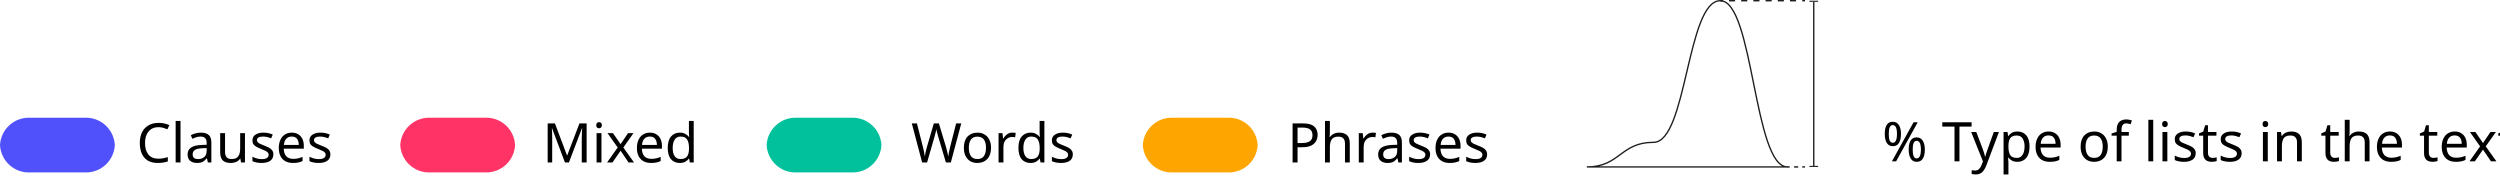
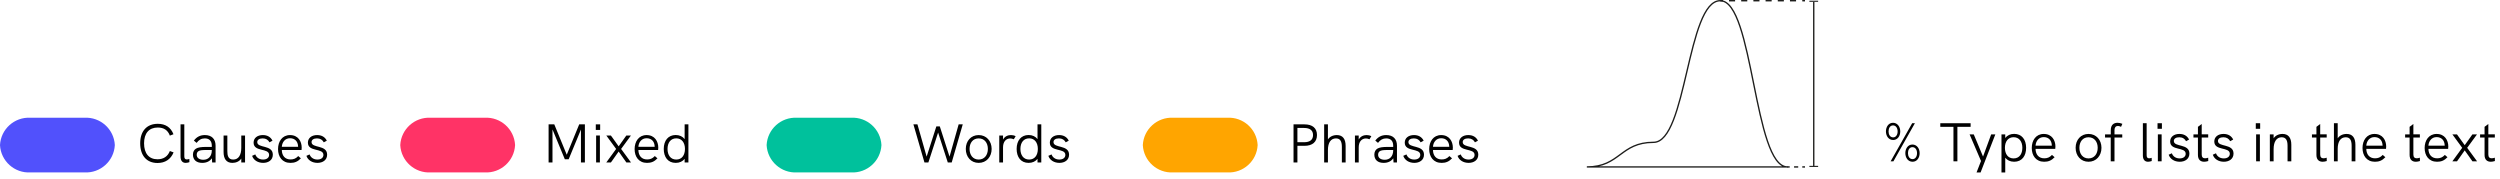
- <svg xmlns="http://www.w3.org/2000/svg" width="457.202" height="32.708" viewBox="0 0 457.202 32.708">
+ <svg xmlns="http://www.w3.org/2000/svg" version="1.1" id="Livello_1" x="0px" y="0px" viewBox="0 0 457.202 32.708" enable-background="new 0 0 457.202 32.708" xml:space="preserve">
  <g id="Layer_1_1_" transform="translate(0 -6.144)">
    <g id="Group-7_1_" transform="translate(392 13.674)">
-       <text id="_Type_of_lists_in_the_text" data-name="% Type of lists in the text" transform="translate(-47.798 21.971)" font-size="10" font-family="HKGrotesk-Regular, HK Grotesk">
-         <tspan x="0" y="0">% Type of lists in the text</tspan>
-       </text>
-       <g id="Raggruppa_24089" data-name="Raggruppa 24089">
-         <g id="Raggruppa_24084" data-name="Raggruppa 24084">
-           <line id="Linea_7897" data-name="Linea 7897" y2="30.4" transform="translate(-60.3 -7.4)" fill="none" />
-           <g id="Raggruppa_24083" data-name="Raggruppa 24083">
-             <line id="Linea_7898" data-name="Linea 7898" y2="30.1" transform="translate(-60.3 -7.2)" fill="none" stroke="#1d1d1b" stroke-miterlimit="10" stroke-width="0.25" />
-             <g id="Raggruppa_24081" data-name="Raggruppa 24081">
-               <rect id="Rettangolo_19229" data-name="Rettangolo 19229" width="1.6" height="0.2" transform="translate(-61.1 -7.4)" fill="#1d1d1b" />
+       <g enable-background="new    ">
+         <path d="M-47.099,16.504c0-0.79,0.439-1.579,1.3-1.579c0.77,0,1.319,0.68,1.319,1.589     c0,0.89-0.54,1.56-1.29,1.56C-46.648,18.074-47.099,17.293-47.099,16.504z M-44.96,16.514     c0-0.6-0.3-1.109-0.839-1.109c-0.58,0-0.82,0.56-0.82,1.1c0,0.539,0.25,1.089,0.85,1.089     C-45.3,17.593-44.96,17.144-44.96,16.514z M-42.301,15.005h0.499l-3.928,6.966h-0.51     L-42.301,15.005z M-43.551,20.472c0-0.779,0.44-1.569,1.3-1.569c0.77,0,1.319,0.68,1.319,1.579     s-0.54,1.569-1.289,1.569C-43.11,22.051-43.551,21.251-43.551,20.472z M-41.411,20.482     c0-0.59-0.29-1.1-0.84-1.1c-0.57,0-0.819,0.55-0.819,1.09s0.249,1.1,0.85,1.1     C-41.741,21.572-41.411,21.112-41.411,20.482z" />
+         <path d="M-34.75,15.665h-2.408v-0.659h5.547v0.659h-2.419v6.307H-34.75V15.665z" />
+         <path d="M-29.71,21.912l-2.089-4.868h0.76l1.699,4.059l1.489-4.059h0.76l-2.698,6.967h-0.74     L-29.71,21.912z" />
+         <path d="M-21.462,19.502c0,1.47-0.749,2.549-2.188,2.549c-0.72,0-1.27-0.28-1.629-0.739v2.698     h-0.689v-6.967h0.689v0.66c0.369-0.479,0.93-0.75,1.629-0.75     C-22.281,16.954-21.462,17.963-21.462,19.502z M-22.151,19.502c0-1.169-0.6-1.938-1.599-1.938     c-0.99,0-1.59,0.77-1.59,1.938c0,1.119,0.55,1.939,1.59,1.939     C-22.701,21.442-22.151,20.622-22.151,19.502z" />
+         <path d="M-16.132,19.693h-3.607c0.02,1.079,0.619,1.729,1.589,1.729     c0.54,0,0.97-0.14,1.419-0.619l0.48,0.419c-0.58,0.61-1.149,0.83-1.909,0.83     c-1.499,0-2.269-1.119-2.269-2.519c0-1.39,0.76-2.568,2.188-2.568     c1.509,0,2.139,1.179,2.139,2.298C-16.102,19.403-16.111,19.573-16.132,19.693z M-19.739,19.113     h2.979c0-0.021-0.011-0.07-0.011-0.16c-0.05-0.8-0.56-1.409-1.469-1.409     C-19.13,17.543-19.68,18.244-19.739,19.113z" />
+         <path d="M-12.408,19.502c0-1.459,0.949-2.538,2.358-2.538c1.399,0,2.368,1.079,2.368,2.538     c0,1.449-0.959,2.549-2.368,2.549S-12.408,20.961-12.408,19.502z M-8.371,19.502     c0-1.119-0.63-1.929-1.679-1.929c-1.06,0-1.669,0.819-1.669,1.929     c0,1.119,0.619,1.939,1.669,1.939C-8.99,21.442-8.371,20.602-8.371,19.502z" />
+         <path d="M-5.989,17.623h-1.039v-0.58h1.049v-0.759c0-1.05,0.61-1.359,1.239-1.359     c0.271,0,0.57,0.06,0.88,0.189l-0.24,0.55C-4.311,15.565-4.5,15.504-4.67,15.504     c-0.39,0-0.63,0.271-0.63,0.729v0.81h1.42v0.58H-5.3v4.348h-0.689V17.623z" />
+         <path d="M-0.109,20.902v-5.896h0.689v5.856c0,0.34,0.12,0.56,0.45,0.56     c0.149,0,0.319-0.04,0.47-0.09l0.01,0.59c-0.21,0.069-0.46,0.13-0.68,0.13     C0.261,22.051-0.109,21.671-0.109,20.902z" />
+         <path d="M2.57,15.005h0.8v1.02h-0.8V15.005z M2.631,17.043h0.689v4.928H2.631V17.043z" />
+         <path d="M4.611,20.762l0.579-0.26c0.18,0.51,0.66,0.939,1.43,0.939     c0.669,0,1.1-0.33,1.1-0.85c0-1.31-2.839-0.49-2.839-2.239     c0-0.859,0.699-1.389,1.689-1.389c0.789,0,1.429,0.329,1.769,1.029l-0.55,0.3     C7.55,17.853,7.159,17.574,6.55,17.574s-0.999,0.25-0.999,0.68c0,1.169,2.848,0.43,2.848,2.299     c0,0.999-0.819,1.499-1.769,1.499C5.66,22.051,4.871,21.551,4.611,20.762z" />
+         <path d="M11.85,21.921c-0.26,0.08-0.521,0.13-0.75,0.13c-0.659,0-1.14-0.37-1.14-1.239V17.623     H9.141v-0.58h0.819v-1.379l0.69-0.52v1.898h1.188v0.58h-1.188v3.099     c0,0.479,0.22,0.699,0.609,0.699c0.17,0,0.359-0.04,0.579-0.109L11.85,21.921z" />
+         <path d="M12.681,20.762l0.579-0.26c0.18,0.51,0.66,0.939,1.43,0.939     c0.669,0,1.1-0.33,1.1-0.85c0-1.31-2.839-0.49-2.839-2.239     c0-0.859,0.699-1.389,1.689-1.389c0.789,0,1.429,0.329,1.769,1.029l-0.55,0.3     c-0.239-0.44-0.63-0.72-1.239-0.72s-0.999,0.25-0.999,0.68c0,1.169,2.848,0.43,2.848,2.299     c0,0.999-0.819,1.499-1.769,1.499C13.729,22.051,12.94,21.551,12.681,20.762z" />
+         <path d="M20.54,15.005h0.8v1.02h-0.8V15.005z M20.601,17.043h0.689v4.928h-0.689V17.043z" />
+         <path d="M27.038,18.953v3.019h-0.689v-2.849c0-1.06-0.34-1.549-1.08-1.549     c-0.93,0-1.469,0.8-1.469,2.188v2.209h-0.689v-4.928h0.689v0.72     c0.319-0.499,0.919-0.799,1.629-0.799C26.488,16.964,27.038,17.644,27.038,18.953z" />
+         <path d="M33.519,21.921c-0.26,0.08-0.52,0.13-0.749,0.13c-0.66,0-1.14-0.37-1.14-1.239     V17.623h-0.819v-0.58h0.819v-1.379l0.689-0.52v1.898h1.189v0.58h-1.189v3.099     c0,0.479,0.22,0.699,0.609,0.699c0.17,0,0.36-0.04,0.58-0.109L33.519,21.921z" />
+         <path d="M38.758,18.953v3.019h-0.689v-2.849c0-1.069-0.34-1.549-1.08-1.549     c-0.939,0-1.469,0.77-1.469,2.129v2.269h-0.689v-6.966h0.689v2.758     c0.319-0.499,0.919-0.799,1.629-0.799C38.208,16.964,38.758,17.644,38.758,18.953z" />
+         <path d="M44.357,19.693h-3.608c0.021,1.079,0.62,1.729,1.59,1.729c0.539,0,0.969-0.14,1.419-0.619     l0.479,0.419c-0.579,0.61-1.149,0.83-1.909,0.83c-1.499,0-2.269-1.119-2.269-2.519     c0-1.39,0.76-2.568,2.189-2.568c1.509,0,2.139,1.179,2.139,2.298     C44.388,19.403,44.377,19.573,44.357,19.693z M40.749,19.113h2.979c0-0.021-0.01-0.07-0.01-0.16     c-0.05-0.8-0.56-1.409-1.469-1.409C41.359,17.543,40.81,18.244,40.749,19.113z" />
+         <path d="M50.559,21.921c-0.26,0.08-0.52,0.13-0.749,0.13c-0.66,0-1.14-0.37-1.14-1.239     V17.623h-0.819v-0.58h0.819v-1.379l0.689-0.52v1.898h1.189v0.58h-1.189v3.099     c0,0.479,0.22,0.699,0.609,0.699c0.17,0,0.36-0.04,0.58-0.109L50.559,21.921z" />
+         <path d="M55.718,19.693h-3.608c0.021,1.079,0.62,1.729,1.59,1.729c0.539,0,0.969-0.14,1.419-0.619     l0.479,0.419c-0.579,0.61-1.149,0.83-1.909,0.83c-1.499,0-2.269-1.119-2.269-2.519     c0-1.39,0.76-2.568,2.189-2.568c1.509,0,2.139,1.179,2.139,2.298     C55.748,19.403,55.737,19.573,55.718,19.693z M52.109,19.113h2.979c0-0.021-0.01-0.07-0.01-0.16     c-0.05-0.8-0.56-1.409-1.469-1.409C52.72,17.543,52.17,18.244,52.109,19.113z" />
+         <path d="M58.289,19.502l-1.799-2.459h0.84l1.419,1.979l1.409-1.979h0.84l-1.8,2.459l1.81,2.469     H60.158l-1.409-1.999l-1.409,1.999h-0.85L58.289,19.502z" />
+         <path d="M64.269,21.921c-0.26,0.08-0.521,0.13-0.75,0.13c-0.659,0-1.14-0.37-1.14-1.239V17.623     h-0.819v-0.58h0.819v-1.379l0.69-0.52v1.898h1.188v0.58h-1.188v3.099     c0,0.479,0.22,0.699,0.609,0.699c0.17,0,0.359-0.04,0.579-0.109L64.269,21.921z" />
+       </g>
+       <g id="Raggruppa_24089">
+         <g id="Raggruppa_24084">
+           <line id="Linea_7897" fill="none" x1="-60.3" y1="-7.4" x2="-60.3" y2="23" />
+           <g id="Raggruppa_24083">
+             <line id="Linea_7898" fill="none" stroke="#1D1D1B" stroke-width="0.25" stroke-miterlimit="10" x1="-60.3" y1="-7.2" x2="-60.3" y2="22.9" />
+             <g id="Raggruppa_24081">
+               <rect id="Rettangolo_19229" x="-61.1" y="-7.4" fill="#1D1D1B" width="1.6" height="0.2" />
            </g>
-             <g id="Raggruppa_24082" data-name="Raggruppa 24082">
-               <rect id="Rettangolo_19230" data-name="Rettangolo 19230" width="1.6" height="0.2" transform="translate(-61.1 22.8)" fill="#1d1d1b" />
+             <g id="Raggruppa_24082">
+               <rect id="Rettangolo_19230" x="-61.1" y="22.8" fill="#1D1D1B" width="1.6" height="0.2" />
            </g>
          </g>
        </g>
-         <g id="Raggruppa_24086" data-name="Raggruppa 24086">
-           <line id="Linea_7899" data-name="Linea 7899" x2="15.5" transform="translate(-77.4 -7.4)" fill="none" />
-           <g id="Raggruppa_24085" data-name="Raggruppa 24085">
-             <line id="Linea_7900" data-name="Linea 7900" x2="0.5" transform="translate(-77.4 -7.4)" fill="none" stroke="#1d1d1b" stroke-miterlimit="10" stroke-width="0.26" />
-             <line id="Linea_7901" data-name="Linea 7901" x2="12.9" transform="translate(-75.8 -7.4)" fill="none" stroke="#1d1d1b" stroke-miterlimit="10" stroke-width="0.26" stroke-dasharray="1.115 1.115" />
-             <line id="Linea_7902" data-name="Linea 7902" x2="0.5" transform="translate(-62.4 -7.4)" fill="none" stroke="#1d1d1b" stroke-miterlimit="10" stroke-width="0.26" />
+         <g id="Raggruppa_24086">
+           <line id="Linea_7899" fill="none" x1="-77.4" y1="-7.4" x2="-61.9" y2="-7.4" />
+           <g id="Raggruppa_24085">
+             <line id="Linea_7900" fill="none" stroke="#1D1D1B" stroke-width="0.26" stroke-miterlimit="10" x1="-77.4" y1="-7.4" x2="-76.9" y2="-7.4" />
+             <line id="Linea_7901" fill="none" stroke="#1D1D1B" stroke-width="0.26" stroke-miterlimit="10" stroke-dasharray="1.115,1.115" x1="-75.8" y1="-7.4" x2="-62.9" y2="-7.4" />
+             <line id="Linea_7902" fill="none" stroke="#1D1D1B" stroke-width="0.26" stroke-miterlimit="10" x1="-62.4" y1="-7.4" x2="-61.9" y2="-7.4" />
          </g>
        </g>
-         <path id="Tracciato_148124" data-name="Tracciato 148124" d="M-77.4-7.4c-6.1,0-6.1,25.9-12.2,25.9S-95.7,23-101.8,23h36.7C-71.3,23-71.3-7.4-77.4-7.4Z" fill="none" stroke="#1d1d1b" stroke-miterlimit="10" stroke-width="0.25" />
-         <g id="Raggruppa_24088" data-name="Raggruppa 24088">
-           <line id="Linea_7903" data-name="Linea 7903" x2="3.3" transform="translate(-65.2 23)" fill="none" />
-           <g id="Raggruppa_24087" data-name="Raggruppa 24087">
-             <line id="Linea_7904" data-name="Linea 7904" x2="0.5" transform="translate(-65.2 23)" fill="none" stroke="#1d1d1b" stroke-miterlimit="10" stroke-width="0.26" />
-             <line id="Linea_7905" data-name="Linea 7905" x2="1.1" transform="translate(-63.9 23)" fill="none" stroke="#1d1d1b" stroke-miterlimit="10" stroke-width="0.26" stroke-dasharray="0.758 0.758" />
-             <line id="Linea_7906" data-name="Linea 7906" x2="0.5" transform="translate(-62.4 23)" fill="none" stroke="#1d1d1b" stroke-miterlimit="10" stroke-width="0.26" />
+         <path id="Tracciato_148124" fill="none" stroke="#1D1D1B" stroke-width="0.25" stroke-miterlimit="10" d="M-77.4-7.4     c-6.1,0-6.1,25.9-12.2,25.9s-6.1,4.5-12.2,4.5h36.7C-71.3,23-71.3-7.4-77.4-7.4z" />
+         <g id="Raggruppa_24088">
+           <line id="Linea_7903" fill="none" x1="-65.2" y1="23" x2="-61.9" y2="23" />
+           <g id="Raggruppa_24087">
+             <line id="Linea_7904" fill="none" stroke="#1D1D1B" stroke-width="0.26" stroke-miterlimit="10" x1="-65.2" y1="23" x2="-64.7" y2="23" />
+             <line id="Linea_7905" fill="none" stroke="#1D1D1B" stroke-width="0.26" stroke-miterlimit="10" stroke-dasharray="0.758,0.758" x1="-63.9" y1="23" x2="-62.8" y2="23" />
+             <line id="Linea_7906" fill="none" stroke="#1D1D1B" stroke-width="0.26" stroke-miterlimit="10" x1="-62.4" y1="23" x2="-61.9" y2="23" />
          </g>
        </g>
      </g>
    </g>
-     <text id="Clauses" transform="translate(24.958 35.852)" font-size="10" font-family="HKGrotesk-Regular, HK Grotesk">
-       <tspan x="0" y="0">Clauses</tspan>
-     </text>
-     <path id="Rectangle_179_1_" d="M-96.441,15.1h9.882A5.28,5.28,0,0,1-81,20.1h0a5.28,5.28,0,0,1-5.559,5h-9.882a5.28,5.28,0,0,1-5.559-5h0A5.28,5.28,0,0,1-96.441,15.1Z" transform="translate(102 12.576)" fill="#5151fc" />
-     <text id="Mixed" transform="translate(99.189 35.852)" font-size="10" font-family="HKGrotesk-Regular, HK Grotesk">
-       <tspan x="0" y="0">Mixed</tspan>
-     </text>
-     <path id="Rectangle_180_1_" d="M-17.241,15.1h9.882a5.28,5.28,0,0,1,5.559,5h0a5.28,5.28,0,0,1-5.559,5h-9.882a5.28,5.28,0,0,1-5.559-5h0A5.28,5.28,0,0,1-17.241,15.1Z" transform="translate(96 12.576)" fill="#f36" />
-     <text id="Words" transform="translate(166.625 35.852)" font-size="10" font-family="HKGrotesk-Regular, HK Grotesk">
-       <tspan x="0" y="0">Words</tspan>
-     </text>
-     <path id="Rectangle_181_1_" d="M64.759,15.1h9.882a5.28,5.28,0,0,1,5.559,5h0a5.28,5.28,0,0,1-5.559,5H64.759a5.28,5.28,0,0,1-5.559-5h0A5.28,5.28,0,0,1,64.759,15.1Z" transform="translate(81 12.576)" fill="#00c19c" />
-     <text id="Phrases" transform="translate(235.422 35.852)" font-size="10" font-family="HKGrotesk-Regular, HK Grotesk">
-       <tspan x="0" y="0">Phrases</tspan>
-     </text>
-     <path id="Rectangle_182_1_" d="M151.559,15.1h9.882a5.279,5.279,0,0,1,5.559,5h0a5.279,5.279,0,0,1-5.559,5h-9.882a5.28,5.28,0,0,1-5.559-5h0A5.28,5.28,0,0,1,151.559,15.1Z" transform="translate(63 12.576)" fill="orange" />
+     <g enable-background="new    ">
+       <path d="M25.638,32.354c0-2.239,1.209-3.568,3.218-3.568c1.399,0,2.378,0.64,2.868,1.909l-0.66,0.25    c-0.37-1-1.109-1.479-2.208-1.479c-1.599,0-2.509,1.04-2.509,2.889    c0,1.859,0.899,2.918,2.458,2.918c1.09,0,1.869-0.51,2.259-1.509l0.68,0.25    c-0.52,1.27-1.549,1.938-2.938,1.938C26.827,35.952,25.638,34.603,25.638,32.354z" />
+       <path d="M33.018,34.783v-5.896h0.689v5.856c0,0.34,0.12,0.56,0.45,0.56    c0.15,0,0.32-0.04,0.47-0.09l0.01,0.59c-0.21,0.069-0.46,0.13-0.68,0.13    C33.387,35.932,33.018,35.552,33.018,34.783z" />
+       <path d="M39.425,32.784v3.068h-0.63l-0.04-0.76c-0.39,0.55-0.989,0.84-1.769,0.84    c-1.069,0-1.699-0.56-1.699-1.51c0-0.499,0.2-0.879,0.56-1.099    c0.38-0.22,0.91-0.311,1.879-0.311h1.009v-0.229c0-0.859-0.45-1.329-1.279-1.329    c-0.62,0-1.099,0.27-1.499,0.819l-0.5-0.42c0.529-0.689,1.169-1.009,2.009-1.009    C38.706,30.845,39.425,31.554,39.425,32.784z M38.735,33.643v-0.069h-0.949    c-0.91,0-1.299,0.06-1.539,0.249c-0.18,0.141-0.27,0.36-0.27,0.64    c0,0.55,0.47,0.9,1.209,0.9C38.136,35.363,38.735,34.693,38.735,33.643z" />
+       <path d="M44.815,30.924v4.928h-0.689v-0.71c-0.35,0.53-0.979,0.79-1.629,0.79    c-1.119,0-1.609-0.77-1.609-1.989v-3.019h0.689v2.849c0,0.8,0.14,1.55,1.08,1.55    c0.979,0,1.469-0.85,1.469-2.129v-2.27H44.815z" />
+       <path d="M46.107,34.643l0.58-0.26c0.18,0.51,0.66,0.939,1.429,0.939    c0.669,0,1.1-0.33,1.1-0.85c0-1.31-2.839-0.49-2.839-2.239    c0-0.859,0.7-1.389,1.689-1.389c0.79,0,1.429,0.329,1.769,1.029l-0.55,0.3    c-0.24-0.44-0.63-0.72-1.239-0.72c-0.61,0-1,0.25-1,0.68    c0,1.169,2.848,0.43,2.848,2.299c0,0.999-0.819,1.499-1.769,1.499    C47.157,35.932,46.367,35.432,46.107,34.643z" />
+       <path d="M55.145,33.574h-3.608c0.02,1.079,0.62,1.729,1.589,1.729c0.54,0,0.969-0.14,1.419-0.619    l0.48,0.419c-0.58,0.61-1.149,0.83-1.909,0.83c-1.499,0-2.269-1.119-2.269-2.519    c0-1.39,0.76-2.568,2.189-2.568c1.509,0,2.139,1.179,2.139,2.298    C55.175,33.284,55.165,33.454,55.145,33.574z M51.537,32.994h2.979c0-0.021-0.01-0.07-0.01-0.16    c-0.05-0.8-0.56-1.409-1.469-1.409C52.147,31.424,51.597,32.125,51.537,32.994z" />
+       <path d="M56.038,34.643l0.58-0.26c0.18,0.51,0.66,0.939,1.429,0.939    c0.669,0,1.1-0.33,1.1-0.85c0-1.31-2.839-0.49-2.839-2.239    c0-0.859,0.7-1.389,1.689-1.389c0.79,0,1.429,0.329,1.769,1.029l-0.55,0.3    c-0.24-0.44-0.63-0.72-1.239-0.72c-0.61,0-1,0.25-1,0.68    c0,1.169,2.848,0.43,2.848,2.299c0,0.999-0.819,1.499-1.769,1.499    C57.087,35.932,56.297,35.432,56.038,34.643z" />
+     </g>
+     <path id="Rectangle_179_1_" fill="#5151FC" d="M5.559,27.676h9.882c2.912-0.158,5.4,2.074,5.558,4.986   c0,0.005,0.001,0.009,0.001,0.014l0,0c-0.15,2.912-2.633,5.151-5.545,5.001   c-0.005-0-0.009-0-0.014-0.001h-9.882c-2.912,0.158-5.4-2.074-5.558-4.986   c-0-0.005-0.001-0.009-0.001-0.014l0,0c0.15-2.912,2.633-5.151,5.545-5.001   C5.55,27.676,5.554,27.676,5.559,27.676z" />
+     <g enable-background="new    ">
+       <path d="M106.965,28.886v6.966h-0.72v-6.017l-2.249,5.437h-0.699l-2.259-5.457v6.037h-0.71v-6.966    h1.04l2.279,5.557l2.279-5.557H106.965z" />
+       <path d="M108.959,28.886h0.799v1.02h-0.799V28.886z M109.019,30.924h0.689v4.928h-0.689V30.924z" />
+       <path d="M112.678,33.383l-1.799-2.459h0.84l1.419,1.979l1.409-1.979h0.84l-1.799,2.459l1.809,2.469    h-0.85l-1.409-1.999l-1.409,1.999h-0.85L112.678,33.383z" />
+       <path d="M120.356,33.574h-3.608c0.02,1.079,0.62,1.729,1.589,1.729c0.54,0,0.969-0.14,1.419-0.619    l0.48,0.419c-0.58,0.61-1.149,0.83-1.909,0.83c-1.499,0-2.269-1.119-2.269-2.519    c0-1.39,0.76-2.568,2.189-2.568c1.509,0,2.139,1.179,2.139,2.298    C120.386,33.284,120.376,33.454,120.356,33.574z M116.748,32.994h2.979    c0-0.021-0.01-0.07-0.01-0.16c-0.05-0.8-0.56-1.409-1.469-1.409    C117.358,31.424,116.808,32.125,116.748,32.994z" />
+       <path d="M125.896,28.886v6.966h-0.69v-0.659c-0.359,0.459-0.909,0.739-1.629,0.739    c-1.439,0-2.189-1.079-2.189-2.549c0-1.539,0.82-2.549,2.189-2.549c0.7,0,1.259,0.271,1.629,0.75    v-2.698H125.896z M125.266,33.383c0-1.169-0.6-1.938-1.589-1.938c-1,0-1.599,0.77-1.599,1.938    c0,1.119,0.549,1.939,1.599,1.939C124.716,35.323,125.266,34.503,125.266,33.383z" />
+     </g>
+     <path id="Rectangle_180_1_" fill="#FF3366" d="M78.759,27.676h9.882c2.912-0.158,5.4,2.074,5.558,4.986   c0,0.005,0,0.009,0.001,0.014l0,0c-0.15,2.912-2.633,5.151-5.545,5.001   c-0.005-0-0.009-0-0.014-0.001h-9.882c-2.912,0.158-5.4-2.074-5.558-4.986   C73.2,32.685,73.2,32.681,73.2,32.676l0,0c0.15-2.912,2.633-5.151,5.545-5.001   C78.75,27.676,78.754,27.676,78.759,27.676z" />
+     <g enable-background="new    ">
+       <path d="M167.045,28.886h0.739l1.679,5.906l1.779-5.537h0.629l1.779,5.537l1.669-5.906h0.75    l-2.019,6.966h-0.719l-1.769-5.467l-1.779,5.467h-0.72L167.045,28.886z" />
+       <path d="M176.625,33.383c0-1.459,0.949-2.538,2.358-2.538c1.399,0,2.369,1.079,2.369,2.538    c0,1.449-0.959,2.549-2.369,2.549S176.625,34.842,176.625,33.383z M180.663,33.383    c0-1.119-0.63-1.929-1.679-1.929c-1.06,0-1.669,0.819-1.669,1.929    c0,1.119,0.62,1.939,1.669,1.939C180.043,35.323,180.663,34.483,180.663,33.383z" />
+       <path d="M185.743,31.055l-0.34,0.56c-0.229-0.101-0.439-0.15-0.649-0.15    c-0.76,0-1.319,0.569-1.319,1.64v2.748h-0.689v-4.928h0.689v0.74    c0.36-0.649,0.959-0.819,1.459-0.819C185.193,30.845,185.473,30.905,185.743,31.055z" />
+       <path d="M190.432,28.886v6.966h-0.69v-0.659c-0.359,0.459-0.909,0.739-1.629,0.739    c-1.439,0-2.189-1.079-2.189-2.549c0-1.539,0.82-2.549,2.189-2.549c0.7,0,1.259,0.271,1.629,0.75    v-2.698H190.432z M189.802,33.383c0-1.169-0.6-1.938-1.589-1.938c-1,0-1.599,0.77-1.599,1.938    c0,1.119,0.55,1.939,1.599,1.939C189.252,35.323,189.802,34.503,189.802,33.383z" />
+       <path d="M191.725,34.643l0.58-0.26c0.18,0.51,0.66,0.939,1.429,0.939    c0.669,0,1.1-0.33,1.1-0.85c0-1.31-2.839-0.49-2.839-2.239    c0-0.859,0.7-1.389,1.689-1.389c0.79,0,1.429,0.329,1.769,1.029l-0.55,0.3    c-0.24-0.44-0.63-0.72-1.239-0.72c-0.61,0-1,0.25-1,0.68    c0,1.169,2.848,0.43,2.848,2.299c0,0.999-0.819,1.499-1.769,1.499    C192.774,35.932,191.984,35.432,191.725,34.643z" />
+     </g>
+     <path id="Rectangle_181_1_" fill="#00C19C" d="M145.759,27.676h9.882c2.912-0.158,5.4,2.074,5.558,4.986   c0,0.005,0,0.009,0.001,0.014l0,0c-0.15,2.912-2.633,5.151-5.545,5.001   c-0.005-0-0.009-0-0.014-0.001h-9.882c-2.912,0.158-5.4-2.074-5.558-4.986   c-0-0.005-0-0.009-0.001-0.014l0,0c0.15-2.912,2.633-5.151,5.545-5.001   C145.75,27.676,145.754,27.676,145.759,27.676z" />
+     <g enable-background="new    ">
+       <path d="M236.562,28.886h1.989c1.479,0,2.299,0.699,2.299,1.948c0,1.27-0.83,1.979-2.299,1.979    h-1.279v3.038h-0.71V28.886z M238.48,32.154c1.09,0,1.649-0.449,1.649-1.309    c0-0.86-0.56-1.3-1.649-1.3h-1.209v2.608H238.48z" />
+       <path d="M246.09,32.834v3.019h-0.689v-2.849c0-1.069-0.34-1.549-1.08-1.549    c-0.939,0-1.469,0.77-1.469,2.129v2.269h-0.689v-6.966h0.689v2.758    c0.319-0.499,0.919-0.799,1.629-0.799C245.54,30.845,246.09,31.525,246.09,32.834z" />
+       <path d="M250.79,31.055l-0.34,0.56c-0.229-0.101-0.439-0.15-0.649-0.15    c-0.76,0-1.319,0.569-1.319,1.64v2.748h-0.689v-4.928h0.689v0.74    c0.359-0.649,0.959-0.819,1.459-0.819C250.24,30.845,250.521,30.905,250.79,31.055z" />
+       <path d="M255.479,32.784v3.068h-0.63l-0.04-0.76c-0.39,0.55-0.989,0.84-1.77,0.84    c-1.069,0-1.698-0.56-1.698-1.51c0-0.499,0.199-0.879,0.56-1.099    c0.38-0.22,0.909-0.311,1.879-0.311h1.009v-0.229c0-0.859-0.449-1.329-1.279-1.329    c-0.619,0-1.099,0.27-1.499,0.819l-0.499-0.42c0.529-0.689,1.169-1.009,2.009-1.009    C254.76,30.845,255.479,31.554,255.479,32.784z M254.789,33.643v-0.069h-0.949    c-0.909,0-1.299,0.06-1.539,0.249c-0.18,0.141-0.27,0.36-0.27,0.64    c0,0.55,0.47,0.9,1.209,0.9C254.189,35.363,254.789,34.693,254.789,33.643z" />
+       <path d="M256.632,34.643l0.579-0.26c0.18,0.51,0.66,0.939,1.43,0.939    c0.669,0,1.1-0.33,1.1-0.85c0-1.31-2.839-0.49-2.839-2.239    c0-0.859,0.699-1.389,1.689-1.389c0.789,0,1.429,0.329,1.769,1.029l-0.55,0.3    c-0.239-0.44-0.63-0.72-1.239-0.72s-0.999,0.25-0.999,0.68c0,1.169,2.848,0.43,2.848,2.299    c0,0.999-0.819,1.499-1.769,1.499C257.681,35.932,256.892,35.432,256.632,34.643z" />
+       <path d="M265.669,33.574h-3.608c0.021,1.079,0.62,1.729,1.59,1.729c0.539,0,0.969-0.14,1.419-0.619    l0.479,0.419c-0.579,0.61-1.149,0.83-1.909,0.83c-1.499,0-2.269-1.119-2.269-2.519    c0-1.39,0.76-2.568,2.189-2.568c1.509,0,2.139,1.179,2.139,2.298    C265.699,33.284,265.688,33.454,265.669,33.574z M262.061,32.994h2.979    c0-0.021-0.01-0.07-0.01-0.16c-0.05-0.8-0.56-1.409-1.469-1.409    C262.671,31.424,262.121,32.125,262.061,32.994z" />
+       <path d="M266.562,34.643l0.58-0.26c0.18,0.51,0.659,0.939,1.429,0.939    c0.67,0,1.1-0.33,1.1-0.85c0-1.31-2.839-0.49-2.839-2.239c0-0.859,0.7-1.389,1.689-1.389    c0.79,0,1.43,0.329,1.77,1.029l-0.55,0.3c-0.24-0.44-0.63-0.72-1.239-0.72    c-0.61,0-1,0.25-1,0.68c0,1.169,2.849,0.43,2.849,2.299c0,0.999-0.819,1.499-1.77,1.499    C267.611,35.932,266.821,35.432,266.562,34.643z" />
+     </g>
+     <path id="Rectangle_182_1_" fill="#FFA500" d="M214.559,27.676h9.882c2.911-0.158,5.4,2.073,5.558,4.984   c0,0.005,0.001,0.011,0.001,0.016l0,0c-0.15,2.912-2.632,5.151-5.543,5.001   c-0.005-0-0.011-0.001-0.016-0.001h-9.882c-2.912,0.158-5.4-2.074-5.558-4.986   C209,32.685,209,32.681,209,32.676l0,0c0.15-2.912,2.633-5.151,5.545-5.001   C214.55,27.676,214.554,27.676,214.559,27.676z" />
  </g>
</svg>
